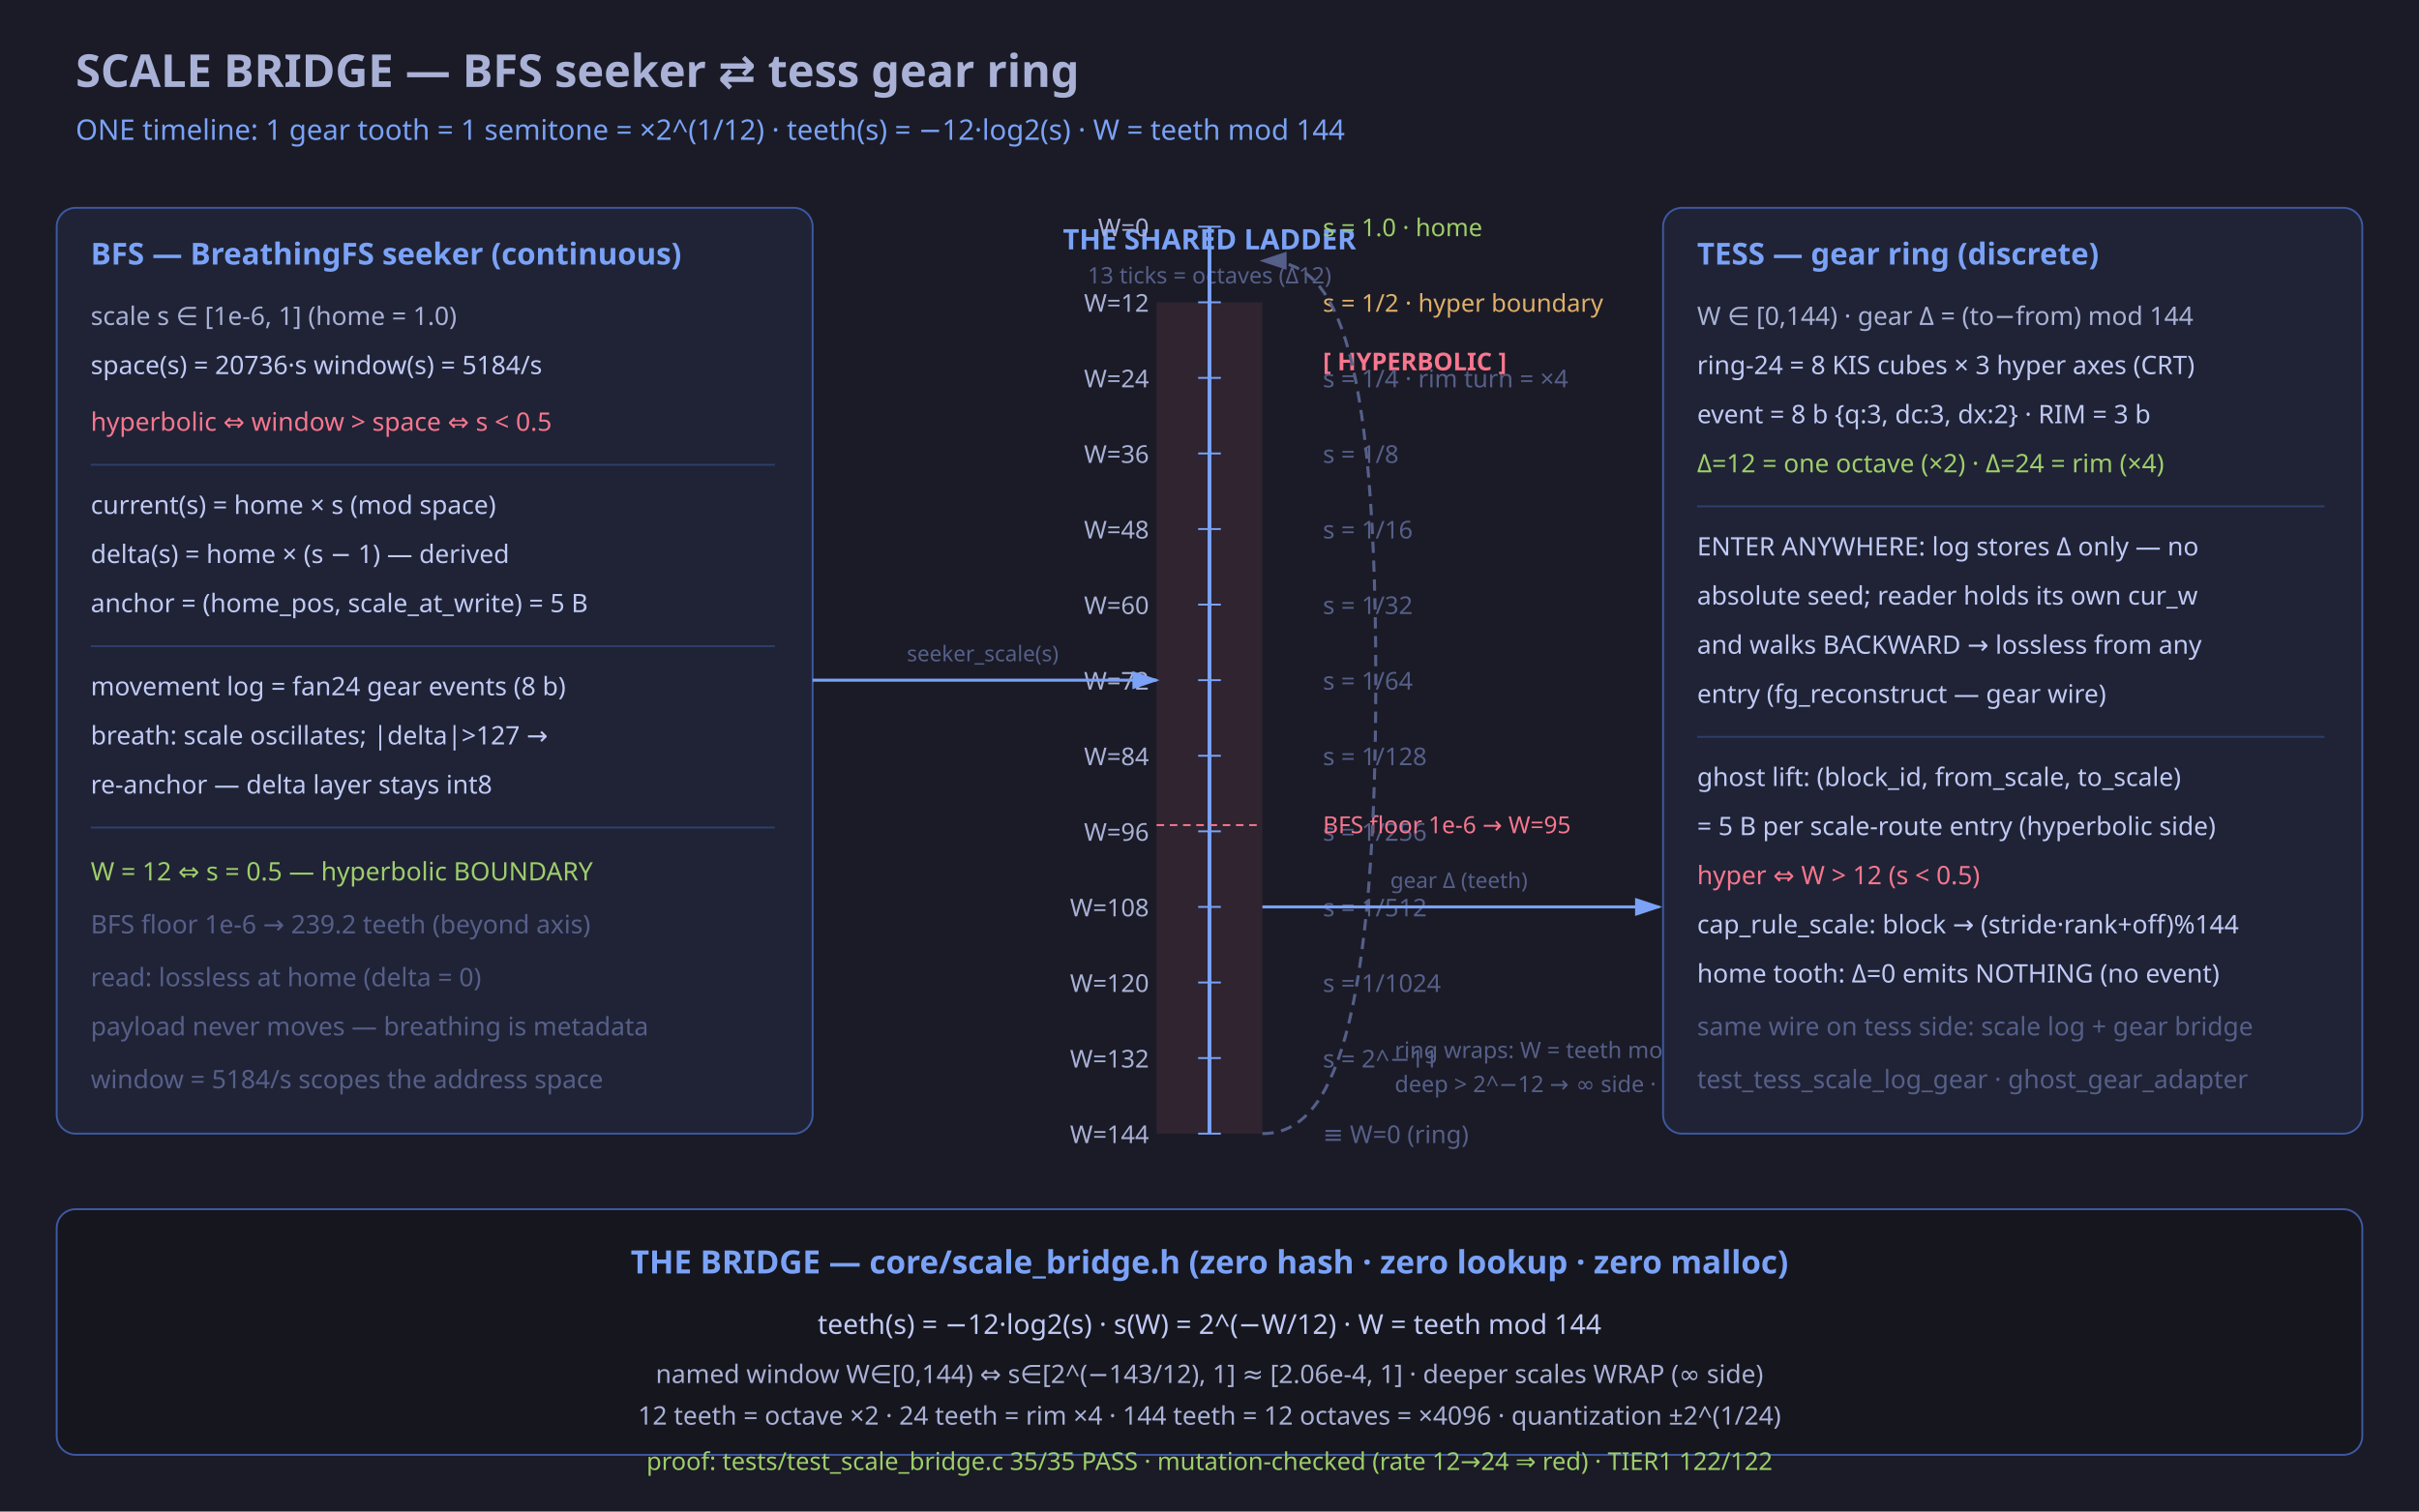
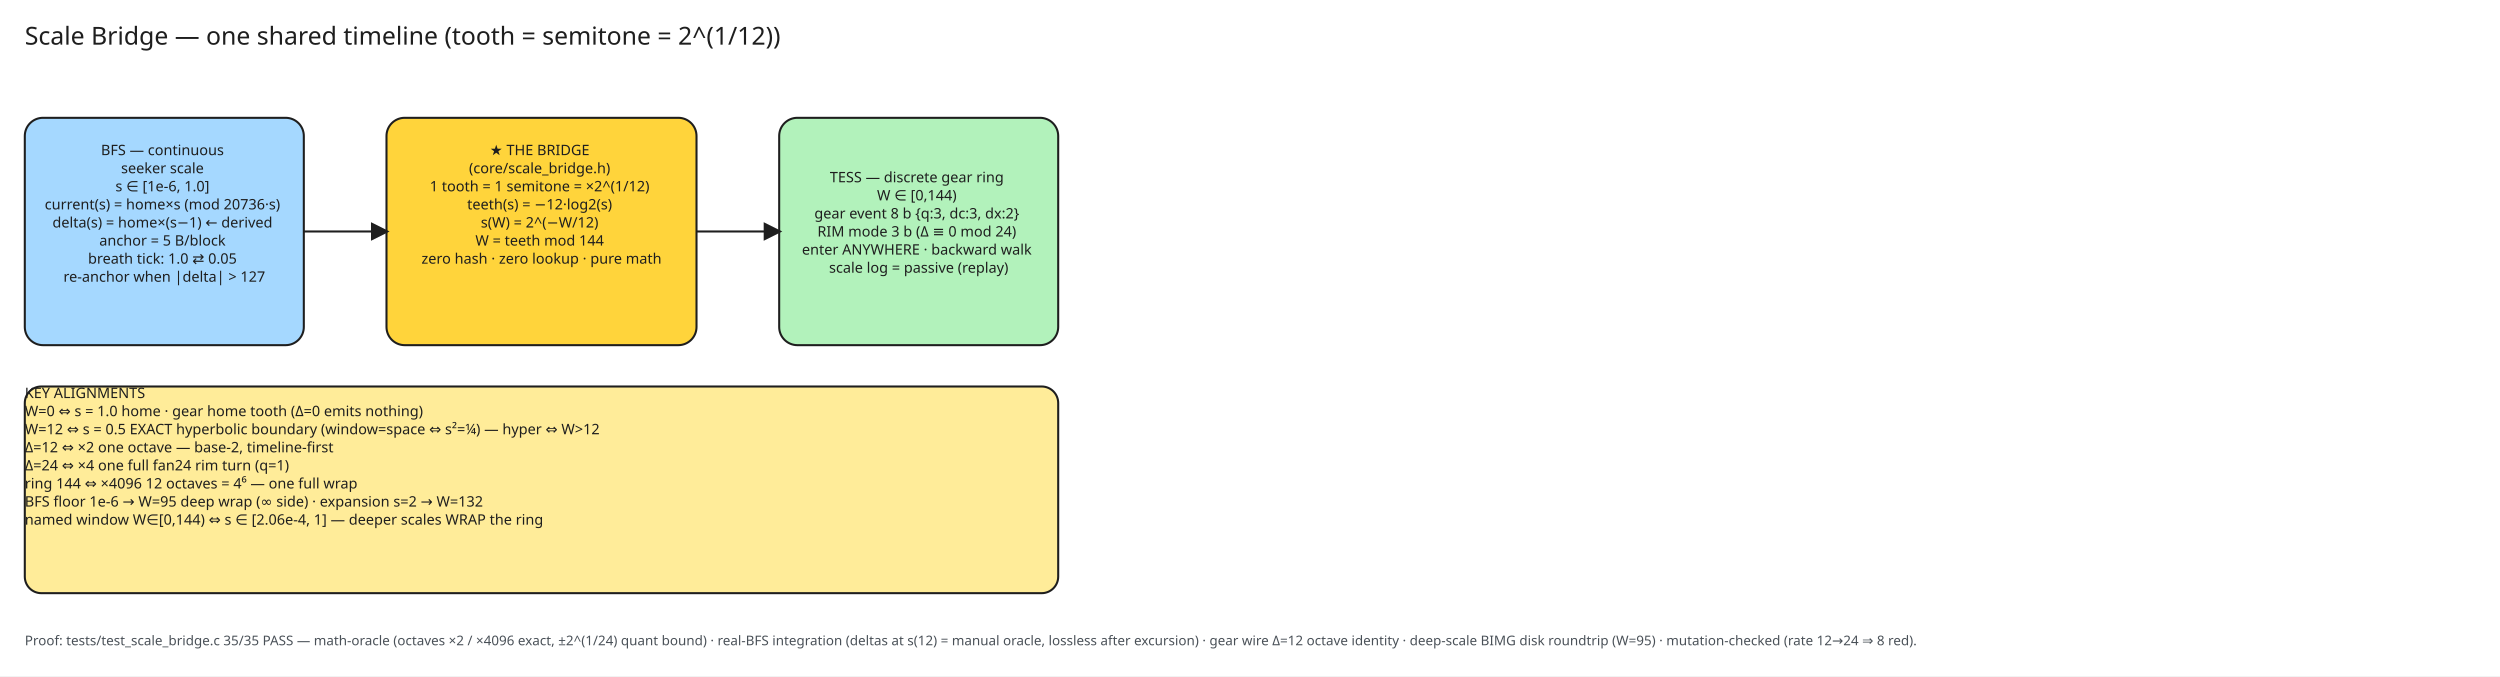
- <svg xmlns="http://www.w3.org/2000/svg" viewBox="0 0 1280 800" font-family="'Segoe UI', system-ui, sans-serif">
+ <svg xmlns="http://www.w3.org/2000/svg" viewBox="36 6 2419.2 654.25" width="2419.2" height="654.25" font-family="'Segoe UI', system-ui, sans-serif">
+   <rect x="36" y="6" width="2419.2" height="654.25" fill="#ffffff" />
  <defs>
-     <marker id="ah" markerWidth="9" markerHeight="6" refX="8" refY="3" orient="auto">
-       <polygon points="0 0, 9 3, 0 6" fill="#7aa2f7" />
-     </marker>
-     <marker id="ahw" markerWidth="9" markerHeight="6" refX="8" refY="3" orient="auto">
-       <polygon points="0 0, 9 3, 0 6" fill="#565f89" />
+     <marker id="ah0" markerWidth="9" markerHeight="9" refX="7.5" refY="4.5" orient="auto">
+       <path d="M0,0 L9,4.5 L0,9 Z" fill="#1e1e1e" />
    </marker>
  </defs>
-   <rect x="0" y="0" width="1280" height="800" fill="#1a1b26" />
-   <text x="40" y="46" font-size="24" font-weight="700" fill="#a9b1d6">SCALE BRIDGE — BFS seeker ⇄ tess gear ring</text>
-   <text x="40" y="74" font-size="15" fill="#7aa2f7">ONE timeline: 1 gear tooth = 1 semitone = ×2^(1/12) · teeth(s) = −12·log2(s) · W = teeth mod 144</text>
-   <rect x="30" y="110" width="400" height="490" rx="10" fill="#1f2335" stroke="#3d59a1" />
-   <text x="48" y="140" font-size="16" font-weight="600" fill="#7aa2f7">BFS — BreathingFS seeker (continuous)</text>
-   <text x="48" y="172" font-size="13.5" fill="#a9b1d6">scale s ∈ [1e-6, 1]  (home = 1.0)</text>
-   <text x="48" y="198" font-size="13.5" fill="#c0caf5">space(s) = 20736·s     window(s) = 5184/s</text>
-   <text x="48" y="228" font-size="13.5" fill="#f7768e">hyperbolic ⇔ window &gt; space ⇔ s &lt; 0.5</text>
-   <line x1="48" y1="246" x2="410" y2="246" stroke="#3d59a1" stroke-width="1" opacity="0.5" />
-   <text x="48" y="272" font-size="13.5" fill="#c0caf5">current(s) = home × s   (mod space)</text>
-   <text x="48" y="298" font-size="13.5" fill="#c0caf5">delta(s)   = home × (s − 1)   — derived</text>
-   <text x="48" y="324" font-size="13.5" fill="#c0caf5">anchor = (home_pos, scale_at_write) = 5 B</text>
-   <line x1="48" y1="342" x2="410" y2="342" stroke="#3d59a1" stroke-width="1" opacity="0.5" />
-   <text x="48" y="368" font-size="13.5" fill="#c0caf5">movement log = fan24 gear events (8 b)</text>
-   <text x="48" y="394" font-size="13.5" fill="#c0caf5">breath: scale oscillates; |delta|&gt;127 →</text>
-   <text x="48" y="420" font-size="13.5" fill="#c0caf5">re-anchor — delta layer stays int8</text>
-   <line x1="48" y1="438" x2="410" y2="438" stroke="#3d59a1" stroke-width="1" opacity="0.5" />
-   <text x="48" y="466" font-size="13.5" fill="#9ece6a">W = 12 ⇔ s = 0.5 — hyperbolic BOUNDARY</text>
-   <text x="48" y="494" font-size="13.5" fill="#565f89">BFS floor 1e-6 → 239.2 teeth (beyond axis)</text>
-   <text x="48" y="522" font-size="13.5" fill="#565f89">read: lossless at home (delta = 0)</text>
-   <text x="48" y="548" font-size="13.5" fill="#565f89">payload never moves — breathing is metadata</text>
-   <text x="48" y="576" font-size="13.5" fill="#565f89">window = 5184/s scopes the address space</text>
-   <text x="640" y="132" font-size="15" font-weight="600" fill="#7aa2f7" text-anchor="middle">THE SHARED LADDER</text>
-   <text x="640" y="150" font-size="12" fill="#565f89" text-anchor="middle">13 ticks = octaves (Δ12)</text>
-   <rect x="612" y="160" width="56" height="440" fill="#f7768e" opacity="0.10" />
-   <text x="700" y="196" font-size="13" fill="#f7768e" font-weight="600">[ HYPERBOLIC ]</text>
-   <line x1="640" y1="120" x2="640" y2="600" stroke="#7aa2f7" stroke-width="2" />
-   <text x="608" y="125" font-size="13" fill="#a9b1d6" text-anchor="end">W=0</text>
-   <text x="700" y="125" font-size="13" fill="#9ece6a">s = 1.0 · home</text>
-   <text x="608" y="165" font-size="13" fill="#a9b1d6" text-anchor="end">W=12</text>
-   <text x="700" y="165" font-size="13" fill="#e0af68">s = 1/2 · hyper boundary</text>
-   <text x="608" y="205" font-size="13" fill="#a9b1d6" text-anchor="end">W=24</text>
-   <text x="700" y="205" font-size="13" fill="#565f89">s = 1/4 · rim turn = ×4</text>
-   <text x="608" y="245" font-size="13" fill="#a9b1d6" text-anchor="end">W=36</text>
-   <text x="700" y="245" font-size="13" fill="#565f89">s = 1/8</text>
-   <text x="608" y="285" font-size="13" fill="#a9b1d6" text-anchor="end">W=48</text>
-   <text x="700" y="285" font-size="13" fill="#565f89">s = 1/16</text>
-   <text x="608" y="325" font-size="13" fill="#a9b1d6" text-anchor="end">W=60</text>
-   <text x="700" y="325" font-size="13" fill="#565f89">s = 1/32</text>
-   <text x="608" y="365" font-size="13" fill="#a9b1d6" text-anchor="end">W=72</text>
-   <text x="700" y="365" font-size="13" fill="#565f89">s = 1/64</text>
-   <text x="608" y="405" font-size="13" fill="#a9b1d6" text-anchor="end">W=84</text>
-   <text x="700" y="405" font-size="13" fill="#565f89">s = 1/128</text>
-   <text x="608" y="445" font-size="13" fill="#a9b1d6" text-anchor="end">W=96</text>
-   <text x="700" y="445" font-size="13" fill="#565f89">s = 1/256</text>
-   <text x="608" y="485" font-size="13" fill="#a9b1d6" text-anchor="end">W=108</text>
-   <text x="700" y="485" font-size="13" fill="#565f89">s = 1/512</text>
-   <text x="608" y="525" font-size="13" fill="#a9b1d6" text-anchor="end">W=120</text>
-   <text x="700" y="525" font-size="13" fill="#565f89">s = 1/1024</text>
-   <text x="608" y="565" font-size="13" fill="#a9b1d6" text-anchor="end">W=132</text>
-   <text x="700" y="565" font-size="13" fill="#565f89">s = 2^−11</text>
-   <text x="608" y="605" font-size="13" fill="#a9b1d6" text-anchor="end">W=144</text>
-   <text x="700" y="605" font-size="13" fill="#565f89">≡ W=0 (ring)</text>
-   <g stroke="#7aa2f7" stroke-width="1">
-     <line x1="634" y1="120" x2="646" y2="120" />
-     <line x1="634" y1="160" x2="646" y2="160" />
-     <line x1="634" y1="200" x2="646" y2="200" />
-     <line x1="634" y1="240" x2="646" y2="240" />
-     <line x1="634" y1="280" x2="646" y2="280" />
-     <line x1="634" y1="320" x2="646" y2="320" />
-     <line x1="634" y1="360" x2="646" y2="360" />
-     <line x1="634" y1="400" x2="646" y2="400" />
-     <line x1="634" y1="440" x2="646" y2="440" />
-     <line x1="634" y1="480" x2="646" y2="480" />
-     <line x1="634" y1="520" x2="646" y2="520" />
-     <line x1="634" y1="560" x2="646" y2="560" />
-     <line x1="634" y1="600" x2="646" y2="600" />
-   </g>
-   <line x1="612" y1="436.7" x2="668" y2="436.7" stroke="#f7768e" stroke-width="1" stroke-dasharray="4 3" />
-   <text x="700" y="441" font-size="12.5" fill="#f7768e">BFS floor 1e-6 → W=95</text>
-   <path d="M 668 600 C 700 600 728 560 728 360 C 728 160 700 138 668 138" fill="none" stroke="#565f89" stroke-width="1.6" stroke-dasharray="6 4" marker-end="url(#ahw)" />
-   <text x="738" y="560" font-size="12" fill="#565f89">ring wraps: W = teeth mod 144</text>
-   <text x="738" y="578" font-size="12" fill="#565f89">deep &gt; 2^−12 → ∞ side · s=2 → 132</text>
-   <rect x="880" y="110" width="370" height="490" rx="10" fill="#1f2335" stroke="#3d59a1" />
-   <text x="898" y="140" font-size="16" font-weight="600" fill="#7aa2f7">TESS — gear ring (discrete)</text>
-   <text x="898" y="172" font-size="13.5" fill="#a9b1d6">W ∈ [0,144) · gear Δ = (to−from) mod 144</text>
-   <text x="898" y="198" font-size="13.5" fill="#c0caf5">ring-24 = 8 KIS cubes × 3 hyper axes (CRT)</text>
-   <text x="898" y="224" font-size="13.5" fill="#c0caf5">event = 8 b {q:3, dc:3, dx:2} · RIM = 3 b</text>
-   <text x="898" y="250" font-size="13.5" fill="#9ece6a">Δ=12 = one octave (×2) · Δ=24 = rim (×4)</text>
-   <line x1="898" y1="268" x2="1230" y2="268" stroke="#3d59a1" stroke-width="1" opacity="0.5" />
-   <text x="898" y="294" font-size="13.5" fill="#c0caf5">ENTER ANYWHERE: log stores Δ only — no</text>
-   <text x="898" y="320" font-size="13.5" fill="#c0caf5">absolute seed; reader holds its own cur_w</text>
-   <text x="898" y="346" font-size="13.5" fill="#c0caf5">and walks BACKWARD → lossless from any</text>
-   <text x="898" y="372" font-size="13.5" fill="#c0caf5">entry (fg_reconstruct — gear wire)</text>
-   <line x1="898" y1="390" x2="1230" y2="390" stroke="#3d59a1" stroke-width="1" opacity="0.5" />
-   <text x="898" y="416" font-size="13.5" fill="#c0caf5">ghost lift: (block_id, from_scale, to_scale)</text>
-   <text x="898" y="442" font-size="13.5" fill="#c0caf5">= 5 B per scale-route entry (hyperbolic side)</text>
-   <text x="898" y="468" font-size="13.5" fill="#f7768e">hyper ⇔ W &gt; 12 (s &lt; 0.5)</text>
-   <text x="898" y="494" font-size="13.5" fill="#c0caf5">cap_rule_scale: block → (stride·rank+off)%144</text>
-   <text x="898" y="520" font-size="13.5" fill="#c0caf5">home tooth: Δ=0 emits NOTHING (no event)</text>
-   <text x="898" y="548" font-size="13.5" fill="#565f89">same wire on tess side: scale log + gear bridge</text>
-   <text x="898" y="576" font-size="13.5" fill="#565f89">test_tess_scale_log_gear · ghost_gear_adapter</text>
-   <line x1="430" y1="360" x2="612" y2="360" stroke="#7aa2f7" stroke-width="1.6" marker-end="url(#ah)" />
-   <text x="520" y="350" font-size="11.5" fill="#565f89" text-anchor="middle">seeker_scale(s)</text>
-   <line x1="668" y1="480" x2="878" y2="480" stroke="#7aa2f7" stroke-width="1.6" marker-end="url(#ah)" />
-   <text x="772" y="470" font-size="11.5" fill="#565f89" text-anchor="middle">gear Δ (teeth)</text>
-   <rect x="30" y="640" width="1220" height="130" rx="10" fill="#16161e" stroke="#3d59a1" />
-   <text x="640" y="674" font-size="17" font-weight="700" fill="#7aa2f7" text-anchor="middle">THE BRIDGE — core/scale_bridge.h (zero hash · zero lookup · zero malloc)</text>
-   <text x="640" y="706" font-size="14.5" fill="#c0caf5" text-anchor="middle">teeth(s) = −12·log2(s) · s(W) = 2^(−W/12) · W = teeth mod 144</text>
-   <text x="640" y="732" font-size="13.5" fill="#a9b1d6" text-anchor="middle">named window W∈[0,144) ⇔ s∈[2^(−143/12), 1] ≈ [2.06e-4, 1] · deeper scales WRAP (∞ side)</text>
-   <text x="640" y="754" font-size="13.5" fill="#a9b1d6" text-anchor="middle">12 teeth = octave ×2 · 24 teeth = rim ×4 · 144 teeth = 12 octaves = ×4096 · quantization ±2^(1/24)</text>
-   <text x="640" y="778" font-size="13" fill="#9ece6a" text-anchor="middle">proof: tests/test_scale_bridge.c 35/35 PASS · mutation-checked (rate 12→24 ⇒ red) · TIER1 122/122</text>
+   <text x="60" y="49.2" text-anchor="start" font-family="'Segoe UI', system-ui, sans-serif" font-size="24" fill="#1e1e1e">
+     <tspan x="60" dy="0">Scale Bridge — one shared timeline (tooth = semitone = 2^(1/12))</tspan>
+   </text>
+   <rect x="60" y="120" width="270" height="220" rx="17.6" fill="#a5d8ff" stroke="#1e1e1e" stroke-width="2" />
+   <text x="195" y="156.15" text-anchor="middle" font-family="'Segoe UI', system-ui, sans-serif" font-size="14" fill="#1e1e1e">
+     <tspan x="195" dy="0">BFS — continuous</tspan>
+     <tspan x="195" dy="17.5">seeker scale</tspan>
+     <tspan x="195" dy="17.5" />
+     <tspan x="195" dy="17.5">s ∈ [1e-6, 1.0]</tspan>
+     <tspan x="195" dy="17.5">current(s) = home×s (mod 20736·s)</tspan>
+     <tspan x="195" dy="17.5">delta(s) = home×(s−1)  ← derived</tspan>
+     <tspan x="195" dy="17.5">anchor = 5 B/block</tspan>
+     <tspan x="195" dy="17.5" />
+     <tspan x="195" dy="17.5">breath tick: 1.0 ⇄ 0.05</tspan>
+     <tspan x="195" dy="17.5">re-anchor when |delta| &gt; 127</tspan>
+   </text>
+   <rect x="410" y="120" width="300" height="220" rx="17.6" fill="#ffd43b" stroke="#1e1e1e" stroke-width="2" />
+   <text x="560" y="156.15" text-anchor="middle" font-family="'Segoe UI', system-ui, sans-serif" font-size="14" fill="#1e1e1e">
+     <tspan x="560" dy="0">★ THE BRIDGE</tspan>
+     <tspan x="560" dy="17.5">(core/scale_bridge.h)</tspan>
+     <tspan x="560" dy="17.5" />
+     <tspan x="560" dy="17.5">1 tooth = 1 semitone = ×2^(1/12)</tspan>
+     <tspan x="560" dy="17.5" />
+     <tspan x="560" dy="17.5">teeth(s) = −12·log2(s)</tspan>
+     <tspan x="560" dy="17.5">s(W) = 2^(−W/12)</tspan>
+     <tspan x="560" dy="17.5">W = teeth mod 144</tspan>
+     <tspan x="560" dy="17.5" />
+     <tspan x="560" dy="17.5">zero hash · zero lookup · pure math</tspan>
+   </text>
+   <rect x="790" y="120" width="270" height="220" rx="17.6" fill="#b2f2bb" stroke="#1e1e1e" stroke-width="2" />
+   <text x="925" y="182.4" text-anchor="middle" font-family="'Segoe UI', system-ui, sans-serif" font-size="14" fill="#1e1e1e">
+     <tspan x="925" dy="0">TESS — discrete gear ring</tspan>
+     <tspan x="925" dy="17.5" />
+     <tspan x="925" dy="17.5">W ∈ [0,144)</tspan>
+     <tspan x="925" dy="17.5">gear event 8 b {q:3, dc:3, dx:2}</tspan>
+     <tspan x="925" dy="17.5">RIM mode 3 b (Δ ≡ 0 mod 24)</tspan>
+     <tspan x="925" dy="17.5">enter ANYWHERE · backward walk</tspan>
+     <tspan x="925" dy="17.5">scale log = passive (replay)</tspan>
+   </text>
+   <path d="M 330 230 L 410 230" fill="none" stroke="#1e1e1e" stroke-width="2" marker-end="url(#ah0)" />
+   <path d="M 710 230 L 790 230" fill="none" stroke="#1e1e1e" stroke-width="2" marker-end="url(#ah0)" />
+   <rect x="60" y="380" width="1000" height="200" rx="16" fill="#ffec99" stroke="#1e1e1e" stroke-width="2" />
+   <text x="60" y="391.2" text-anchor="start" font-family="'Segoe UI', system-ui, sans-serif" font-size="14" fill="#1e1e1e">
+     <tspan x="60" dy="0">KEY ALIGNMENTS</tspan>
+     <tspan x="60" dy="17.5" />
+     <tspan x="60" dy="17.5">W=0  ⇔  s = 1.0            home · gear home tooth (Δ=0 emits nothing)</tspan>
+     <tspan x="60" dy="17.5">W=12 ⇔  s = 0.5            EXACT hyperbolic boundary (window=space ⇔ s²=¼) — hyper ⇔ W&gt;12</tspan>
+     <tspan x="60" dy="17.5">Δ=12 ⇔  ×2                 one octave — base-2, timeline-first</tspan>
+     <tspan x="60" dy="17.5">Δ=24 ⇔  ×4                 one full fan24 rim turn (q=1)</tspan>
+     <tspan x="60" dy="17.5">ring 144 ⇔ ×4096           12 octaves = 4⁶ — one full wrap</tspan>
+     <tspan x="60" dy="17.5">BFS floor 1e-6 → W=95      deep wrap (∞ side) · expansion s=2 → W=132</tspan>
+     <tspan x="60" dy="17.5">named window W∈[0,144) ⇔ s ∈ [2.06e-4, 1] — deeper scales WRAP the ring</tspan>
+   </text>
+   <text x="60" y="630.4" text-anchor="start" font-family="'Segoe UI', system-ui, sans-serif" font-size="13" fill="#495057">
+     <tspan x="60" dy="0">Proof: tests/test_scale_bridge.c 35/35 PASS — math-oracle (octaves ×2 / ×4096 exact, ±2^(1/24) quant bound) · real-BFS integration (deltas at s(12) = manual oracle, lossless after excursion) · gear wire Δ=12 octave identity · deep-scale BIMG disk roundtrip (W=95) · mutation-checked (rate 12→24 ⇒ 8 red).</tspan>
+   </text>
</svg>
